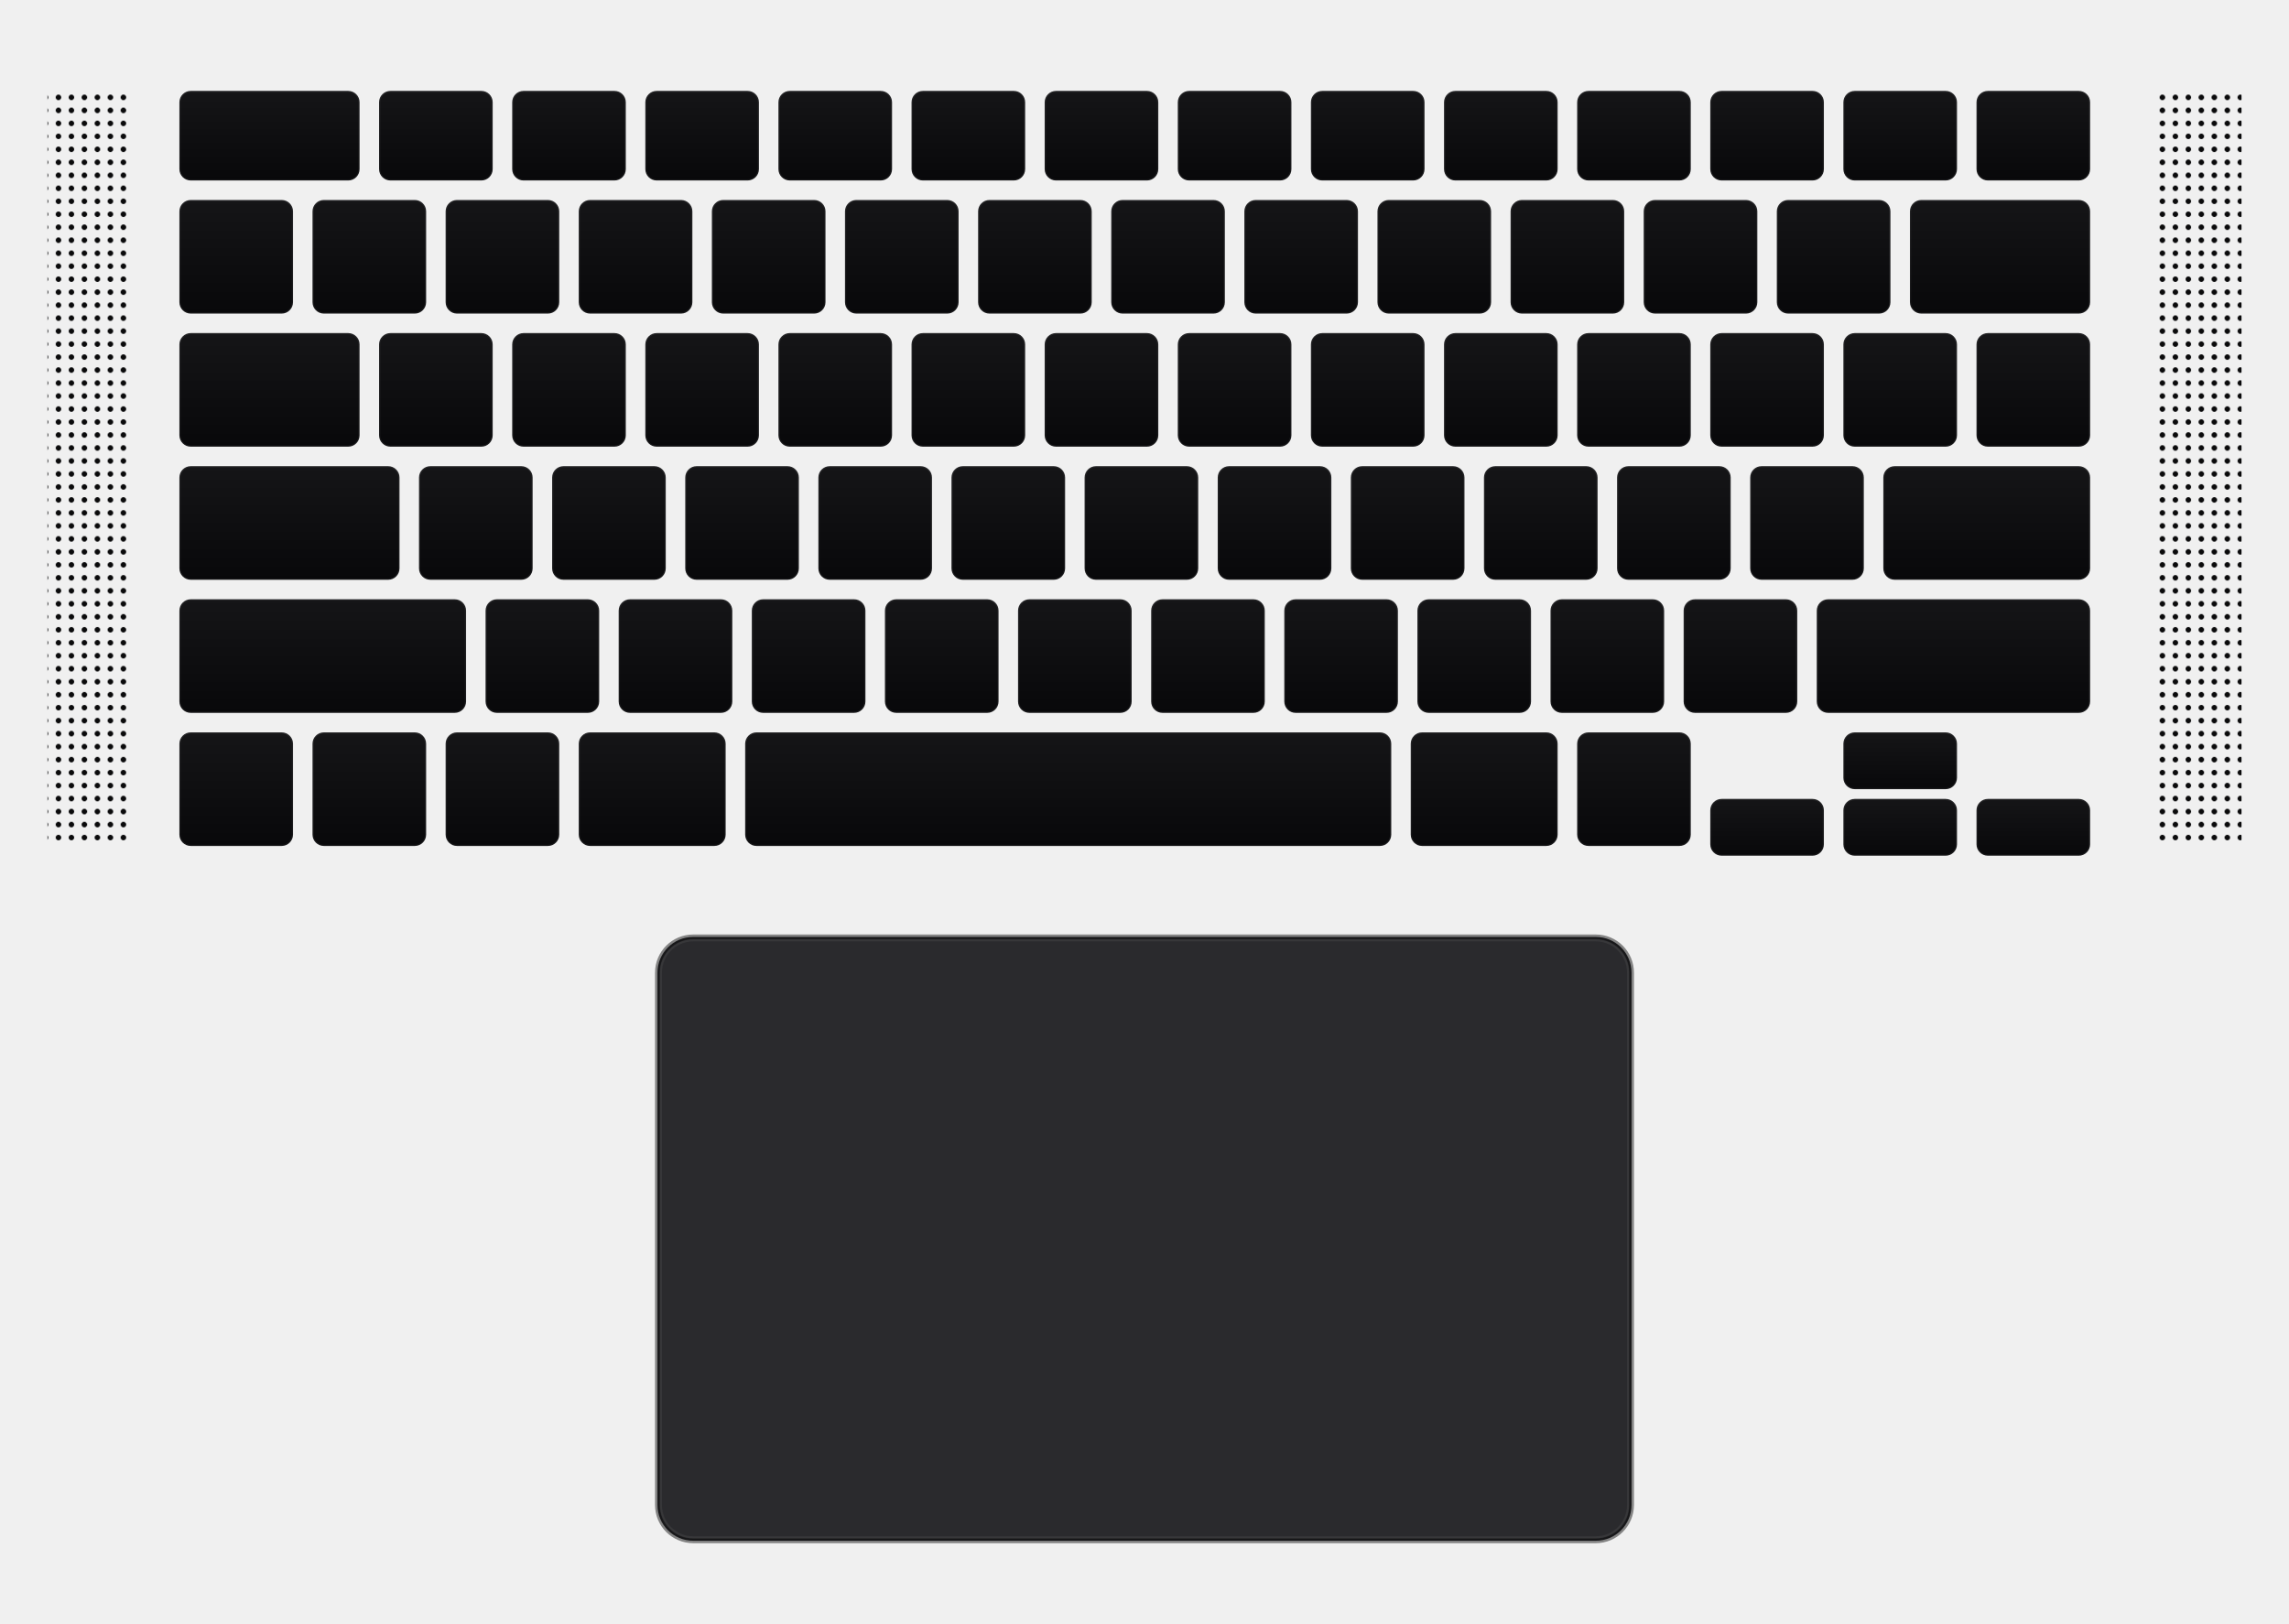
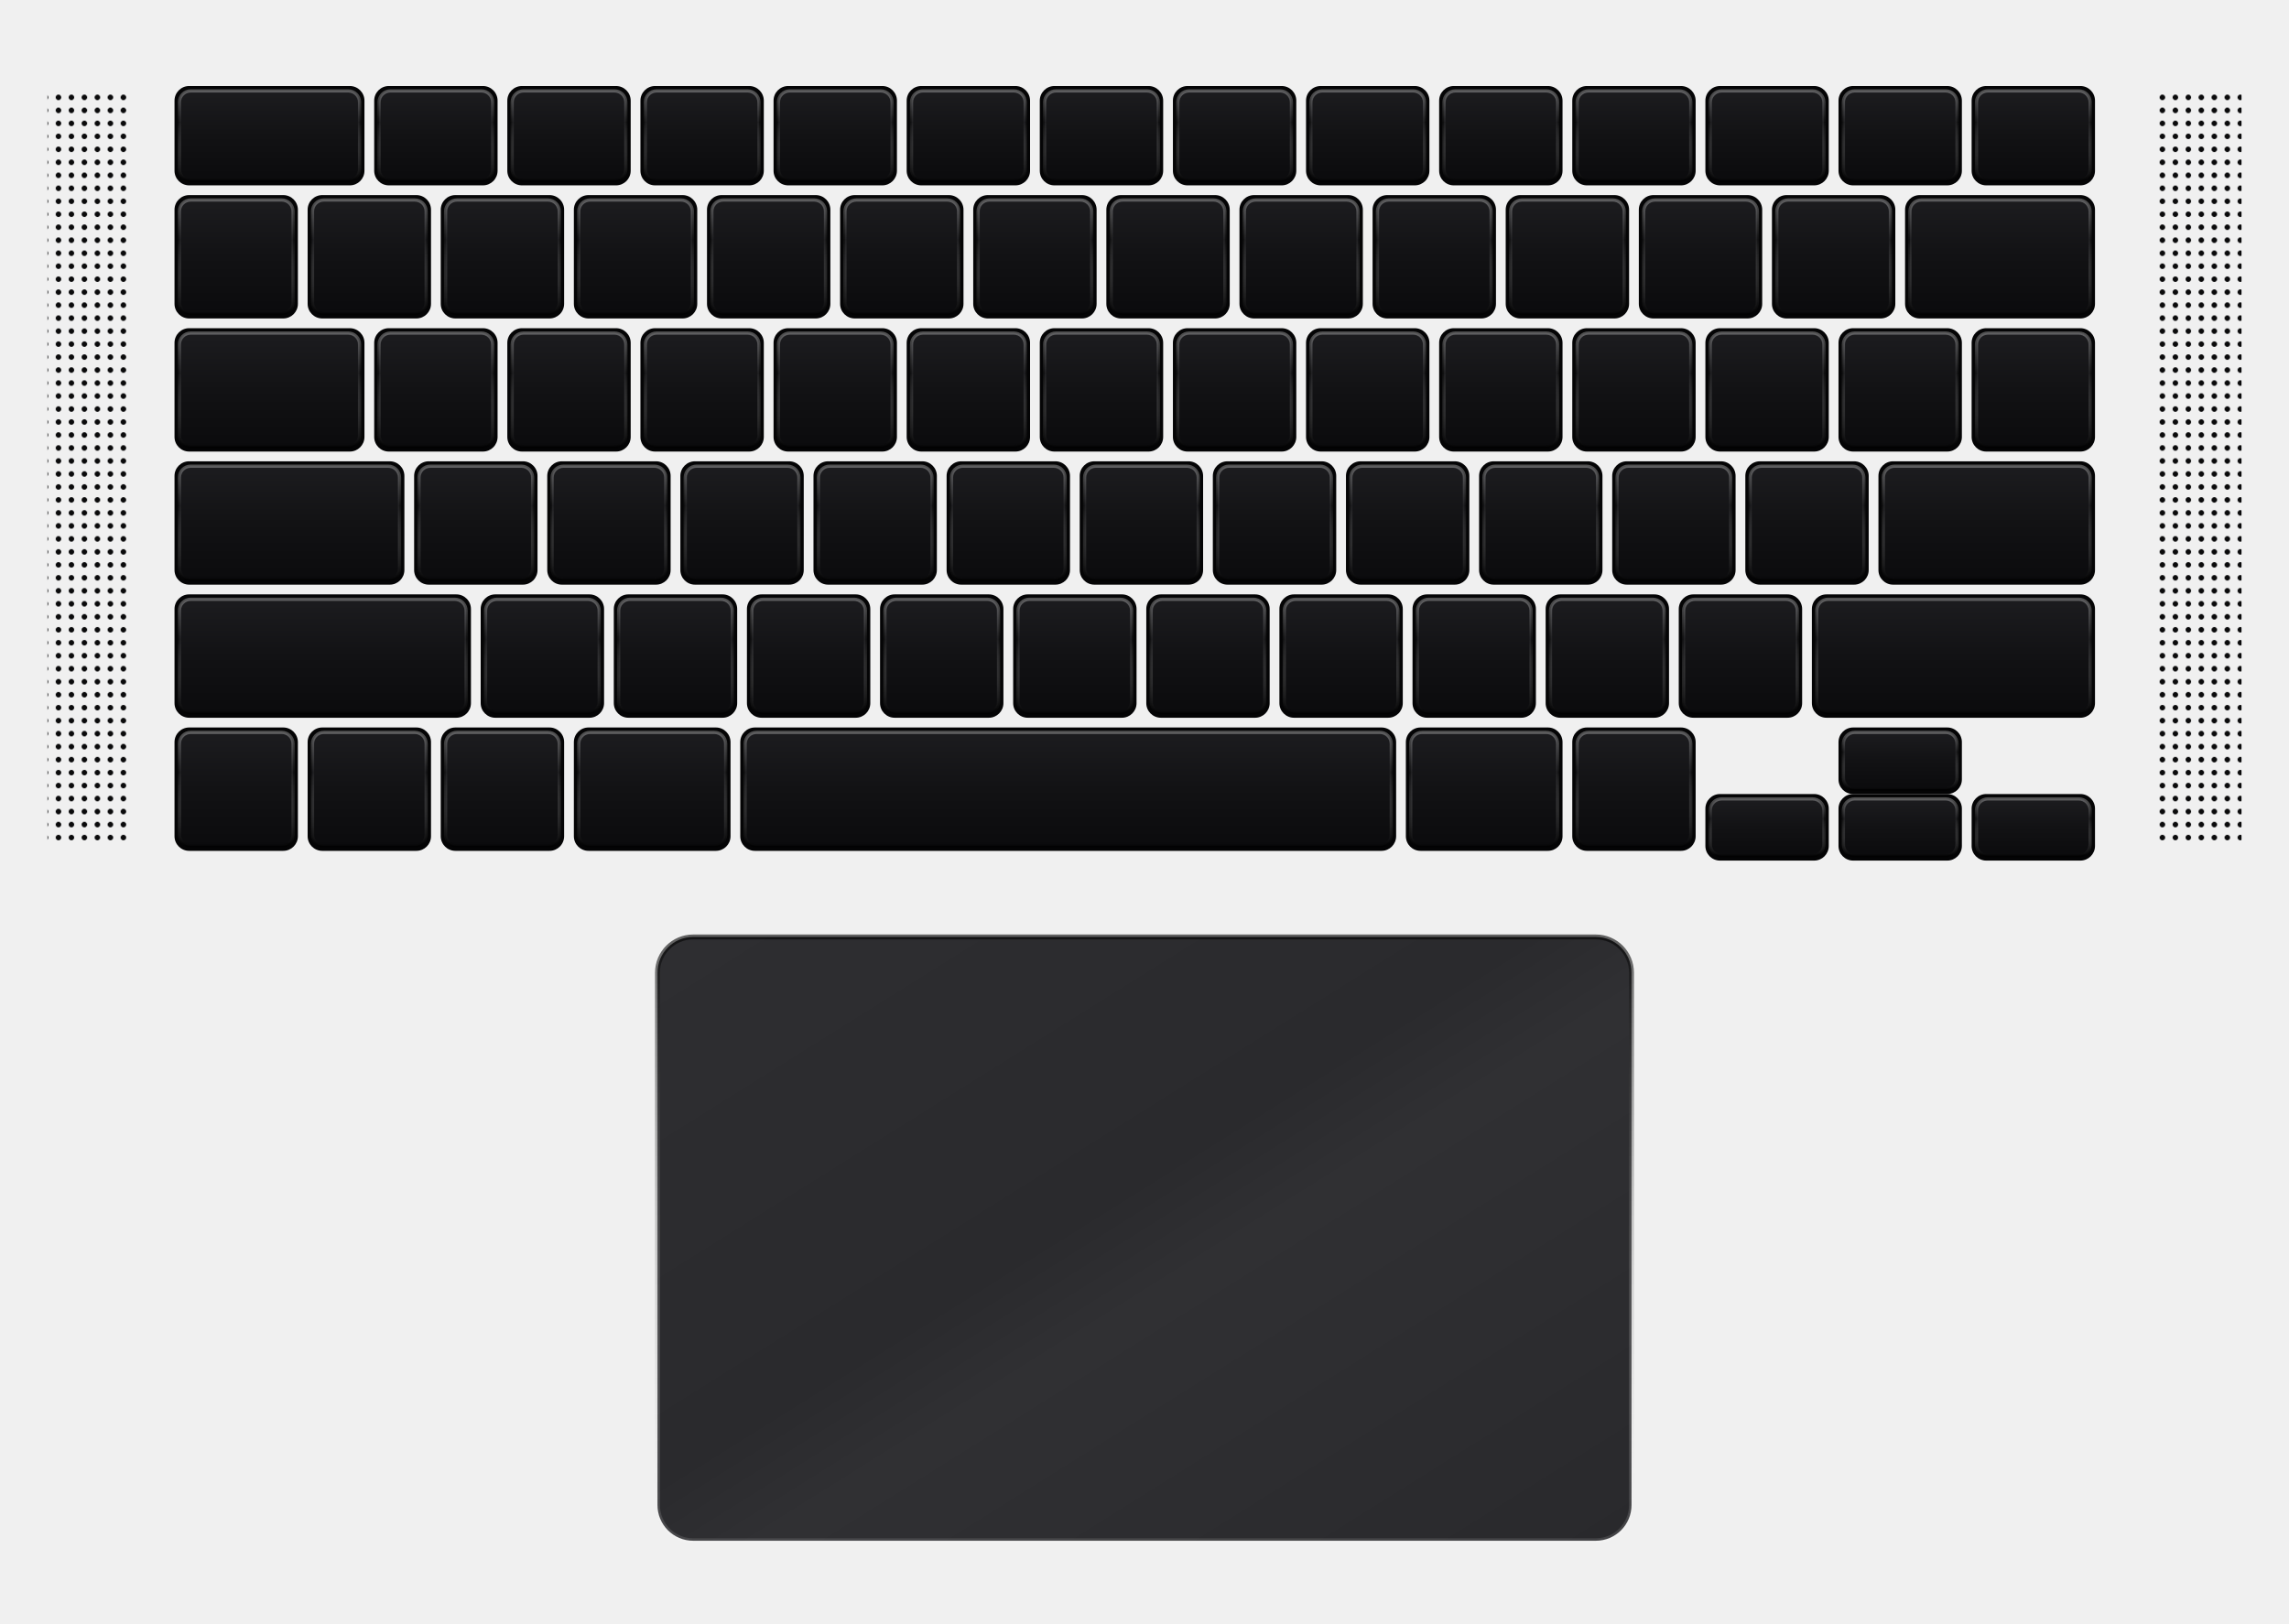
<svg xmlns="http://www.w3.org/2000/svg" viewBox="0 0 1410 1000">
  <defs>
    <pattern id="holes" width="8" height="8" patternUnits="userSpaceOnUse">
      <circle cx="4" cy="4" r="1.7" fill="#0a0a0b" />
    </pattern>
    <linearGradient id="cap" x1="0" y1="0" x2="0" y2="1">
-       <stop offset="0" stop-color="#151517" />
-       <stop offset="1" stop-color="#08080a" />
+       <stop offset="0" stop-color="#1c1c1f" />
+       <stop offset=".5" stop-color="#121214" />
+       <stop offset="1" stop-color="#0b0b0d" />
+     </linearGradient>
+     <linearGradient id="edge" x1="0" y1="0" x2="0" y2="1">
+       <stop offset="0" stop-color="#fff" stop-opacity=".3" />
+       <stop offset=".35" stop-color="#fff" stop-opacity=".05" />
+       <stop offset="1" stop-color="#000" stop-opacity=".5" />
+     </linearGradient>
+     <linearGradient id="pad" x1="0" y1="0" x2="1" y2="1">
+       <stop offset="0" stop-color="#2e2e31" />
+       <stop offset=".45" stop-color="#2a2a2d" />
+       <stop offset=".55" stop-color="#303033" />
+       <stop offset="1" stop-color="#29292c" />
+     </linearGradient>
+     <linearGradient id="padedge" x1="0" y1="0" x2="0" y2="1">
+       <stop offset="0" stop-color="#000" stop-opacity=".6" />
+       <stop offset="1" stop-color="#fff" stop-opacity=".12" />
    </linearGradient>
  </defs>
-   <g fill="url(#cap)" stroke="#fff" stroke-opacity=".07" stroke-width="1.5">
+   <g fill="#040405">
+     <rect x="107.5" y="53" width="117" height="61.2" rx="9" />
+     <rect x="230.5" y="53" width="76" height="61.2" rx="9" />
+     <rect x="312.5" y="53" width="76" height="61.2" rx="9" />
+     <rect x="394.5" y="53" width="76" height="61.2" rx="9" />
+     <rect x="476.5" y="53" width="76" height="61.2" rx="9" />
+     <rect x="558.5" y="53" width="76" height="61.2" rx="9" />
+     <rect x="640.5" y="53" width="76" height="61.2" rx="9" />
+     <rect x="722.5" y="53" width="76" height="61.2" rx="9" />
+     <rect x="804.5" y="53" width="76" height="61.2" rx="9" />
+     <rect x="886.5" y="53" width="76" height="61.2" rx="9" />
+     <rect x="968.5" y="53" width="76" height="61.2" rx="9" />
+     <rect x="1050.5" y="53" width="76" height="61.2" rx="9" />
+     <rect x="1132.5" y="53" width="76" height="61.2" rx="9" />
+     <rect x="1214.5" y="53" width="76" height="61.2" rx="9" />
+     <rect x="107.5" y="120.2" width="76" height="76" rx="9" />
+     <rect x="189.5" y="120.2" width="76" height="76" rx="9" />
+     <rect x="271.5" y="120.2" width="76" height="76" rx="9" />
+     <rect x="353.5" y="120.2" width="76" height="76" rx="9" />
+     <rect x="435.5" y="120.2" width="76" height="76" rx="9" />
+     <rect x="517.5" y="120.2" width="76" height="76" rx="9" />
+     <rect x="599.5" y="120.2" width="76" height="76" rx="9" />
+     <rect x="681.5" y="120.2" width="76" height="76" rx="9" />
+     <rect x="763.5" y="120.2" width="76" height="76" rx="9" />
+     <rect x="845.5" y="120.2" width="76" height="76" rx="9" />
+     <rect x="927.5" y="120.2" width="76" height="76" rx="9" />
+     <rect x="1009.5" y="120.2" width="76" height="76" rx="9" />
+     <rect x="1091.5" y="120.2" width="76" height="76" rx="9" />
+     <rect x="1173.5" y="120.2" width="117" height="76" rx="9" />
+     <rect x="107.5" y="202.2" width="117" height="76" rx="9" />
+     <rect x="230.5" y="202.2" width="76" height="76" rx="9" />
+     <rect x="312.5" y="202.2" width="76" height="76" rx="9" />
+     <rect x="394.5" y="202.2" width="76" height="76" rx="9" />
+     <rect x="476.5" y="202.2" width="76" height="76" rx="9" />
+     <rect x="558.5" y="202.2" width="76" height="76" rx="9" />
+     <rect x="640.5" y="202.2" width="76" height="76" rx="9" />
+     <rect x="722.5" y="202.2" width="76" height="76" rx="9" />
+     <rect x="804.5" y="202.2" width="76" height="76" rx="9" />
+     <rect x="886.5" y="202.2" width="76" height="76" rx="9" />
+     <rect x="968.5" y="202.2" width="76" height="76" rx="9" />
+     <rect x="1050.5" y="202.2" width="76" height="76" rx="9" />
+     <rect x="1132.5" y="202.2" width="76" height="76" rx="9" />
+     <rect x="1214.5" y="202.2" width="76" height="76" rx="9" />
+     <rect x="107.5" y="284.2" width="141.6" height="76" rx="9" />
+     <rect x="255.1" y="284.2" width="76" height="76" rx="9" />
+     <rect x="337.1" y="284.2" width="76" height="76" rx="9" />
+     <rect x="419.1" y="284.2" width="76" height="76" rx="9" />
+     <rect x="501.1" y="284.2" width="76" height="76" rx="9" />
+     <rect x="583.1" y="284.2" width="76" height="76" rx="9" />
+     <rect x="665.1" y="284.2" width="76" height="76" rx="9" />
+     <rect x="747.1" y="284.2" width="76" height="76" rx="9" />
+     <rect x="829.1" y="284.2" width="76" height="76" rx="9" />
+     <rect x="911.1" y="284.2" width="76" height="76" rx="9" />
+     <rect x="993.1" y="284.2" width="76" height="76" rx="9" />
+     <rect x="1075.1" y="284.2" width="76" height="76" rx="9" />
+     <rect x="1157.1" y="284.2" width="133.4" height="76" rx="9" />
+     <rect x="107.5" y="366.2" width="182.6" height="76" rx="9" />
+     <rect x="296.1" y="366.2" width="76" height="76" rx="9" />
+     <rect x="378.1" y="366.2" width="76" height="76" rx="9" />
+     <rect x="460.1" y="366.2" width="76" height="76" rx="9" />
+     <rect x="542.1" y="366.2" width="76" height="76" rx="9" />
+     <rect x="624.1" y="366.2" width="76" height="76" rx="9" />
+     <rect x="706.1" y="366.2" width="76" height="76" rx="9" />
+     <rect x="788.1" y="366.2" width="76" height="76" rx="9" />
+     <rect x="870.1" y="366.2" width="76" height="76" rx="9" />
+     <rect x="952.1" y="366.2" width="76" height="76" rx="9" />
+     <rect x="1034.1" y="366.2" width="76" height="76" rx="9" />
+     <rect x="1116.1" y="366.2" width="174.4" height="76" rx="9" />
+     <rect x="107.5" y="448.2" width="76" height="76" rx="9" />
+     <rect x="189.5" y="448.2" width="76" height="76" rx="9" />
+     <rect x="271.5" y="448.2" width="76" height="76" rx="9" />
+     <rect x="353.5" y="448.2" width="96.5" height="76" rx="9" />
+     <rect x="456" y="448.2" width="404" height="76" rx="9" />
+     <rect x="866" y="448.2" width="96.5" height="76" rx="9" />
+     <rect x="968.5" y="448.2" width="76" height="76" rx="9" />
+     <rect x="1050.5" y="489.2" width="76" height="41" rx="9" />
+     <rect x="1132.5" y="448.2" width="76" height="41" rx="9" />
+     <rect x="1132.5" y="489.2" width="76" height="41" rx="9" />
+     <rect x="1214.5" y="489.2" width="76" height="41" rx="9" />
+   </g>
+   <g fill="url(#cap)" stroke="url(#edge)" stroke-width="2">
    <rect x="110.5" y="56.0" width="111.0" height="55.2" rx="7" />
    <rect x="233.5" y="56.0" width="70.0" height="55.2" rx="7" />
    <rect x="315.5" y="56.0" width="70.0" height="55.2" rx="7" />
    <rect x="397.5" y="56.0" width="70.0" height="55.2" rx="7" />
    <rect x="479.5" y="56.0" width="70.0" height="55.2" rx="7" />
    <rect x="561.5" y="56.0" width="70.0" height="55.2" rx="7" />
    <rect x="643.5" y="56.0" width="70.0" height="55.2" rx="7" />
    <rect x="725.5" y="56.0" width="70.0" height="55.2" rx="7" />
    <rect x="807.5" y="56.0" width="70.0" height="55.2" rx="7" />
    <rect x="889.5" y="56.0" width="70.0" height="55.2" rx="7" />
    <rect x="971.5" y="56.0" width="70.0" height="55.2" rx="7" />
    <rect x="1053.5" y="56.0" width="70.0" height="55.2" rx="7" />
    <rect x="1135.5" y="56.0" width="70.0" height="55.2" rx="7" />
    <rect x="1217.5" y="56.0" width="70.0" height="55.2" rx="7" />
    <rect x="110.5" y="123.2" width="70.0" height="70.0" rx="7" />
    <rect x="192.5" y="123.2" width="70.0" height="70.0" rx="7" />
    <rect x="274.5" y="123.2" width="70.0" height="70.0" rx="7" />
    <rect x="356.5" y="123.2" width="70.0" height="70.0" rx="7" />
    <rect x="438.5" y="123.2" width="70.0" height="70.0" rx="7" />
    <rect x="520.5" y="123.2" width="70.0" height="70.0" rx="7" />
    <rect x="602.5" y="123.2" width="70.0" height="70.0" rx="7" />
    <rect x="684.5" y="123.2" width="70.0" height="70.0" rx="7" />
    <rect x="766.5" y="123.2" width="70.0" height="70.0" rx="7" />
    <rect x="848.5" y="123.2" width="70.0" height="70.0" rx="7" />
    <rect x="930.5" y="123.2" width="70.0" height="70.0" rx="7" />
    <rect x="1012.5" y="123.2" width="70.0" height="70.0" rx="7" />
    <rect x="1094.5" y="123.2" width="70.0" height="70.0" rx="7" />
    <rect x="1176.5" y="123.2" width="111.0" height="70.0" rx="7" />
    <rect x="110.5" y="205.2" width="111.0" height="70.0" rx="7" />
    <rect x="233.5" y="205.2" width="70.0" height="70.0" rx="7" />
    <rect x="315.5" y="205.2" width="70.0" height="70.0" rx="7" />
    <rect x="397.5" y="205.2" width="70.0" height="70.0" rx="7" />
    <rect x="479.5" y="205.2" width="70.0" height="70.0" rx="7" />
    <rect x="561.5" y="205.2" width="70.0" height="70.0" rx="7" />
    <rect x="643.5" y="205.2" width="70.0" height="70.0" rx="7" />
    <rect x="725.5" y="205.2" width="70.0" height="70.0" rx="7" />
    <rect x="807.5" y="205.2" width="70.0" height="70.0" rx="7" />
    <rect x="889.5" y="205.2" width="70.0" height="70.0" rx="7" />
    <rect x="971.5" y="205.2" width="70.0" height="70.0" rx="7" />
    <rect x="1053.5" y="205.2" width="70.0" height="70.0" rx="7" />
    <rect x="1135.5" y="205.2" width="70.0" height="70.0" rx="7" />
    <rect x="1217.5" y="205.2" width="70.0" height="70.0" rx="7" />
    <rect x="110.5" y="287.2" width="135.6" height="70.0" rx="7" />
    <rect x="258.1" y="287.2" width="70.0" height="70.0" rx="7" />
    <rect x="340.1" y="287.2" width="70.0" height="70.0" rx="7" />
    <rect x="422.1" y="287.2" width="70.0" height="70.0" rx="7" />
    <rect x="504.1" y="287.2" width="70.0" height="70.0" rx="7" />
    <rect x="586.1" y="287.2" width="70.0" height="70.0" rx="7" />
    <rect x="668.1" y="287.2" width="70.0" height="70.0" rx="7" />
    <rect x="750.1" y="287.2" width="70.0" height="70.0" rx="7" />
    <rect x="832.1" y="287.2" width="70.0" height="70.0" rx="7" />
    <rect x="914.1" y="287.2" width="70.0" height="70.0" rx="7" />
    <rect x="996.1" y="287.2" width="70.0" height="70.0" rx="7" />
    <rect x="1078.1" y="287.2" width="70.0" height="70.0" rx="7" />
    <rect x="1160.1" y="287.2" width="127.4" height="70.0" rx="7" />
    <rect x="110.5" y="369.2" width="176.6" height="70.0" rx="7" />
    <rect x="299.1" y="369.2" width="70.0" height="70.0" rx="7" />
    <rect x="381.1" y="369.2" width="70.0" height="70.0" rx="7" />
    <rect x="463.1" y="369.2" width="70.0" height="70.0" rx="7" />
    <rect x="545.1" y="369.2" width="70.0" height="70.0" rx="7" />
    <rect x="627.1" y="369.2" width="70.0" height="70.0" rx="7" />
    <rect x="709.1" y="369.2" width="70.0" height="70.0" rx="7" />
    <rect x="791.1" y="369.2" width="70.0" height="70.0" rx="7" />
    <rect x="873.1" y="369.2" width="70.0" height="70.0" rx="7" />
    <rect x="955.1" y="369.2" width="70.0" height="70.0" rx="7" />
    <rect x="1037.1" y="369.2" width="70.0" height="70.0" rx="7" />
    <rect x="1119.1" y="369.2" width="168.4" height="70.0" rx="7" />
    <rect x="110.5" y="451.2" width="70.0" height="70.0" rx="7" />
    <rect x="192.5" y="451.2" width="70.0" height="70.0" rx="7" />
    <rect x="274.5" y="451.2" width="70.0" height="70.0" rx="7" />
    <rect x="356.5" y="451.2" width="90.5" height="70.0" rx="7" />
    <rect x="459.0" y="451.2" width="398.0" height="70.0" rx="7" />
    <rect x="869.0" y="451.2" width="90.5" height="70.0" rx="7" />
    <rect x="971.5" y="451.2" width="70.0" height="70.0" rx="7" />
    <rect x="1053.5" y="492.2" width="70.0" height="35.0" rx="7" />
    <rect x="1135.5" y="451.2" width="70.0" height="35.0" rx="7" />
    <rect x="1135.5" y="492.2" width="70.0" height="35.0" rx="7" />
    <rect x="1217.5" y="492.2" width="70.0" height="35.0" rx="7" />
  </g>
  <rect x="29.25" y="56" width="52" height="465.24" fill="url(#holes)" />
  <rect x="1328.75" y="56" width="52" height="465.24" fill="url(#holes)" />
-   <rect x="405" y="577.24" width="600" height="372" rx="22" fill="#2a2a2d" stroke="#000" stroke-opacity=".45" stroke-width="3" />
-   <rect x="407" y="579.24" width="596" height="368" rx="20" fill="none" stroke="#fff" stroke-opacity=".06" stroke-width="1.5" />
+   <rect x="405" y="577.24" width="600" height="372" rx="22" fill="url(#pad)" stroke="url(#padedge)" stroke-width="3" />
</svg>
